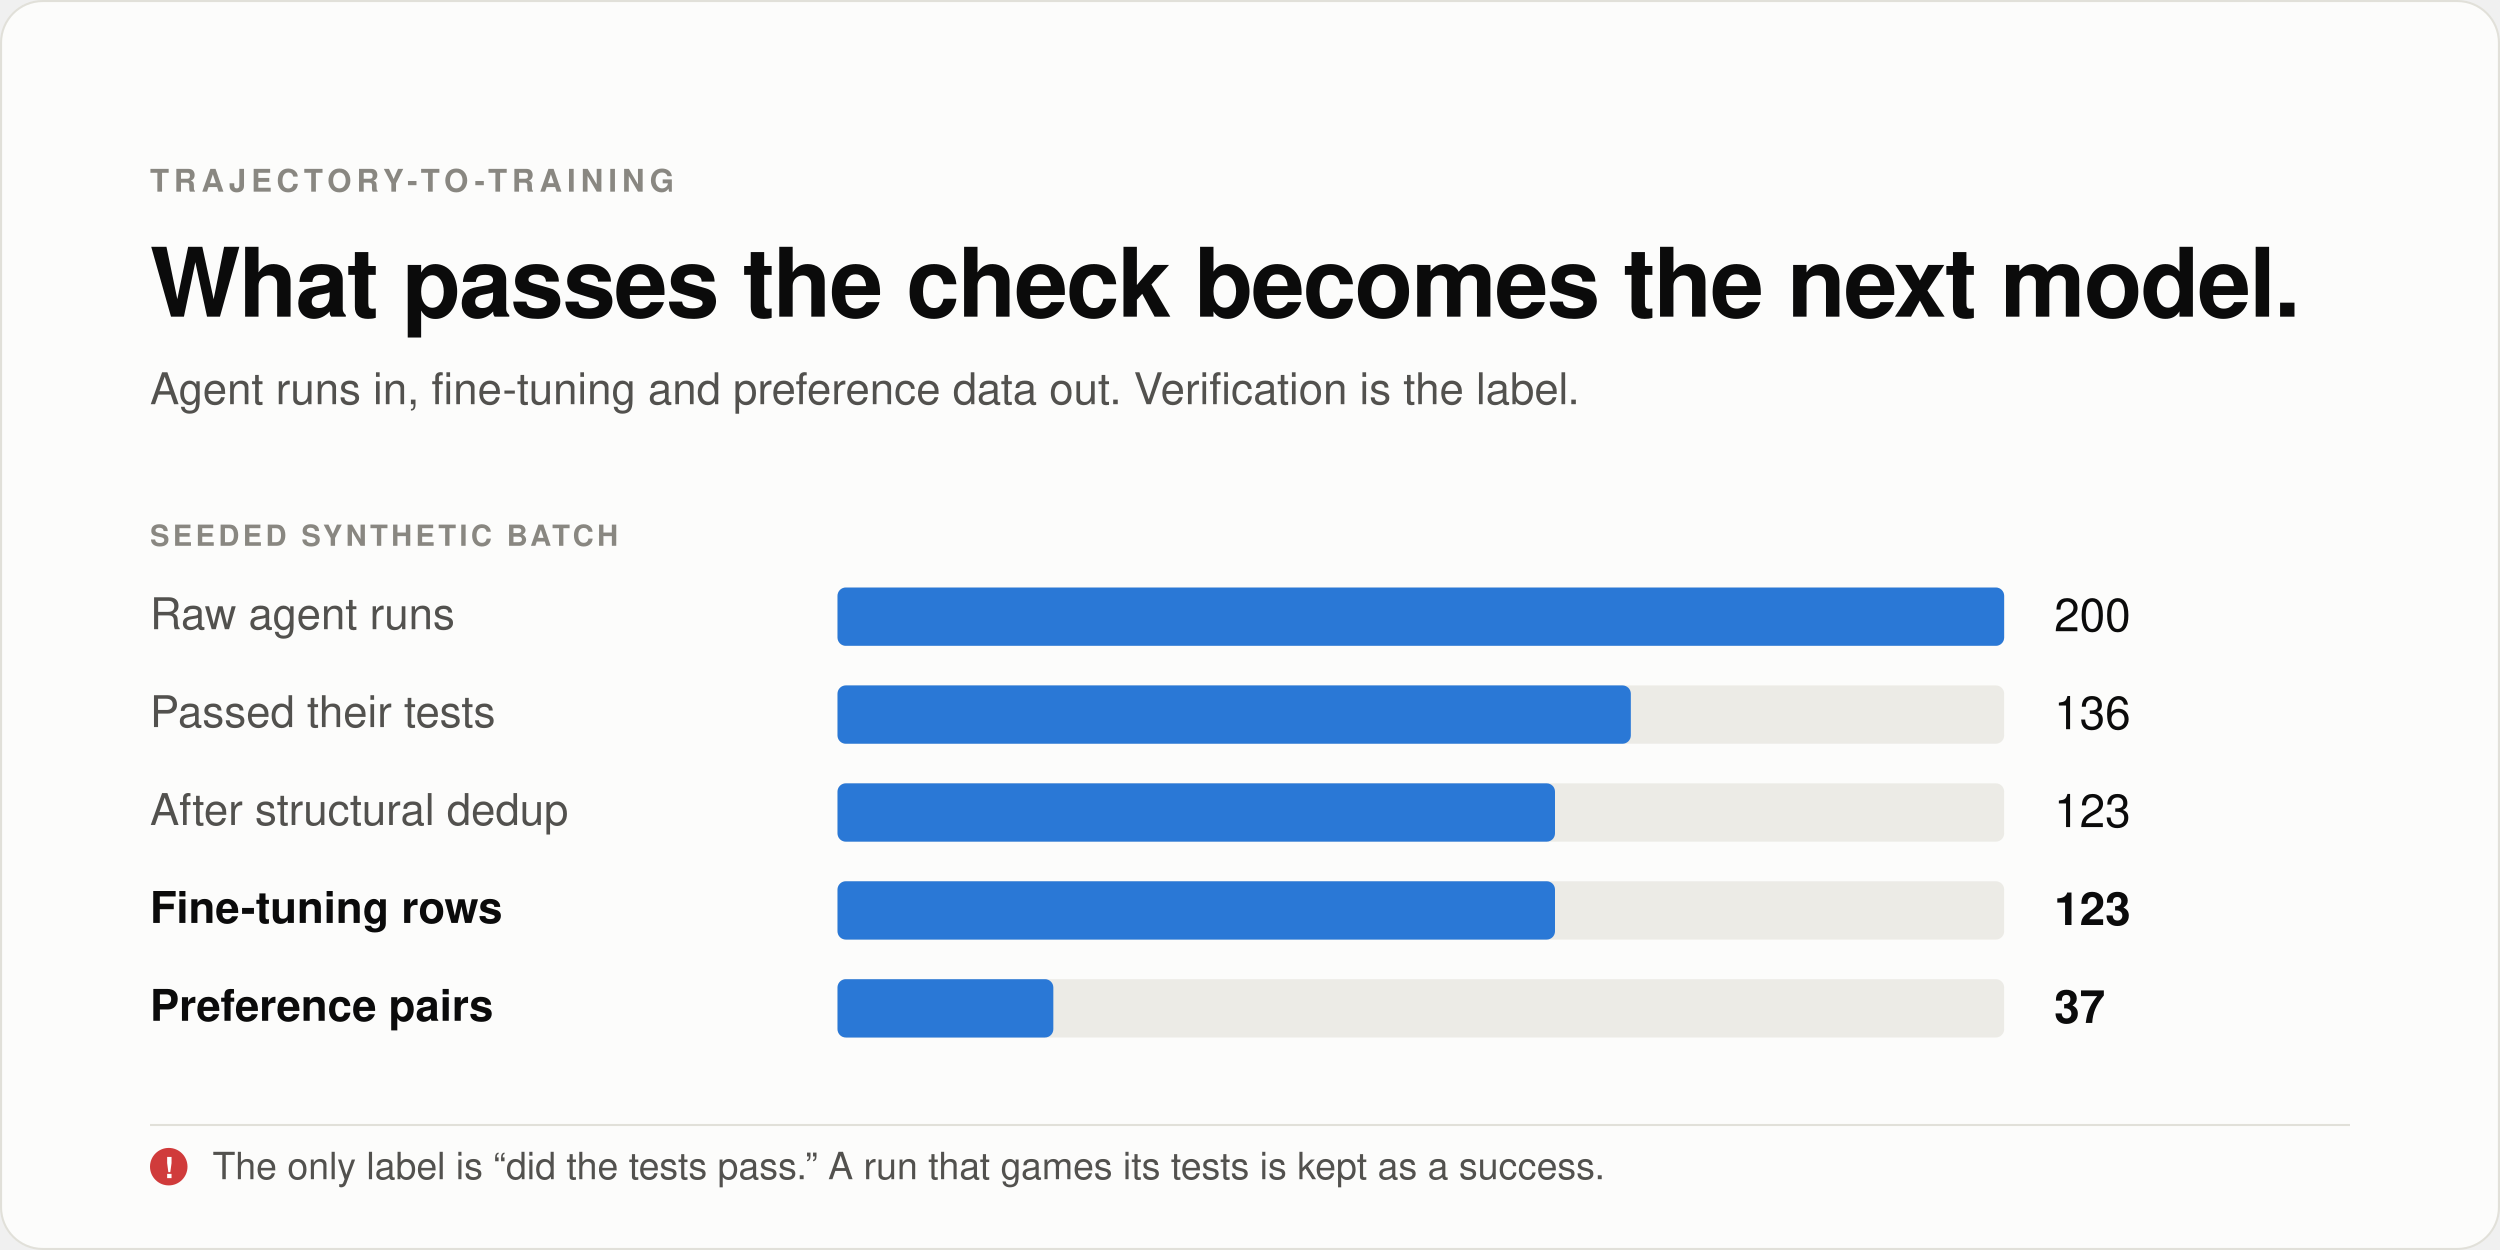
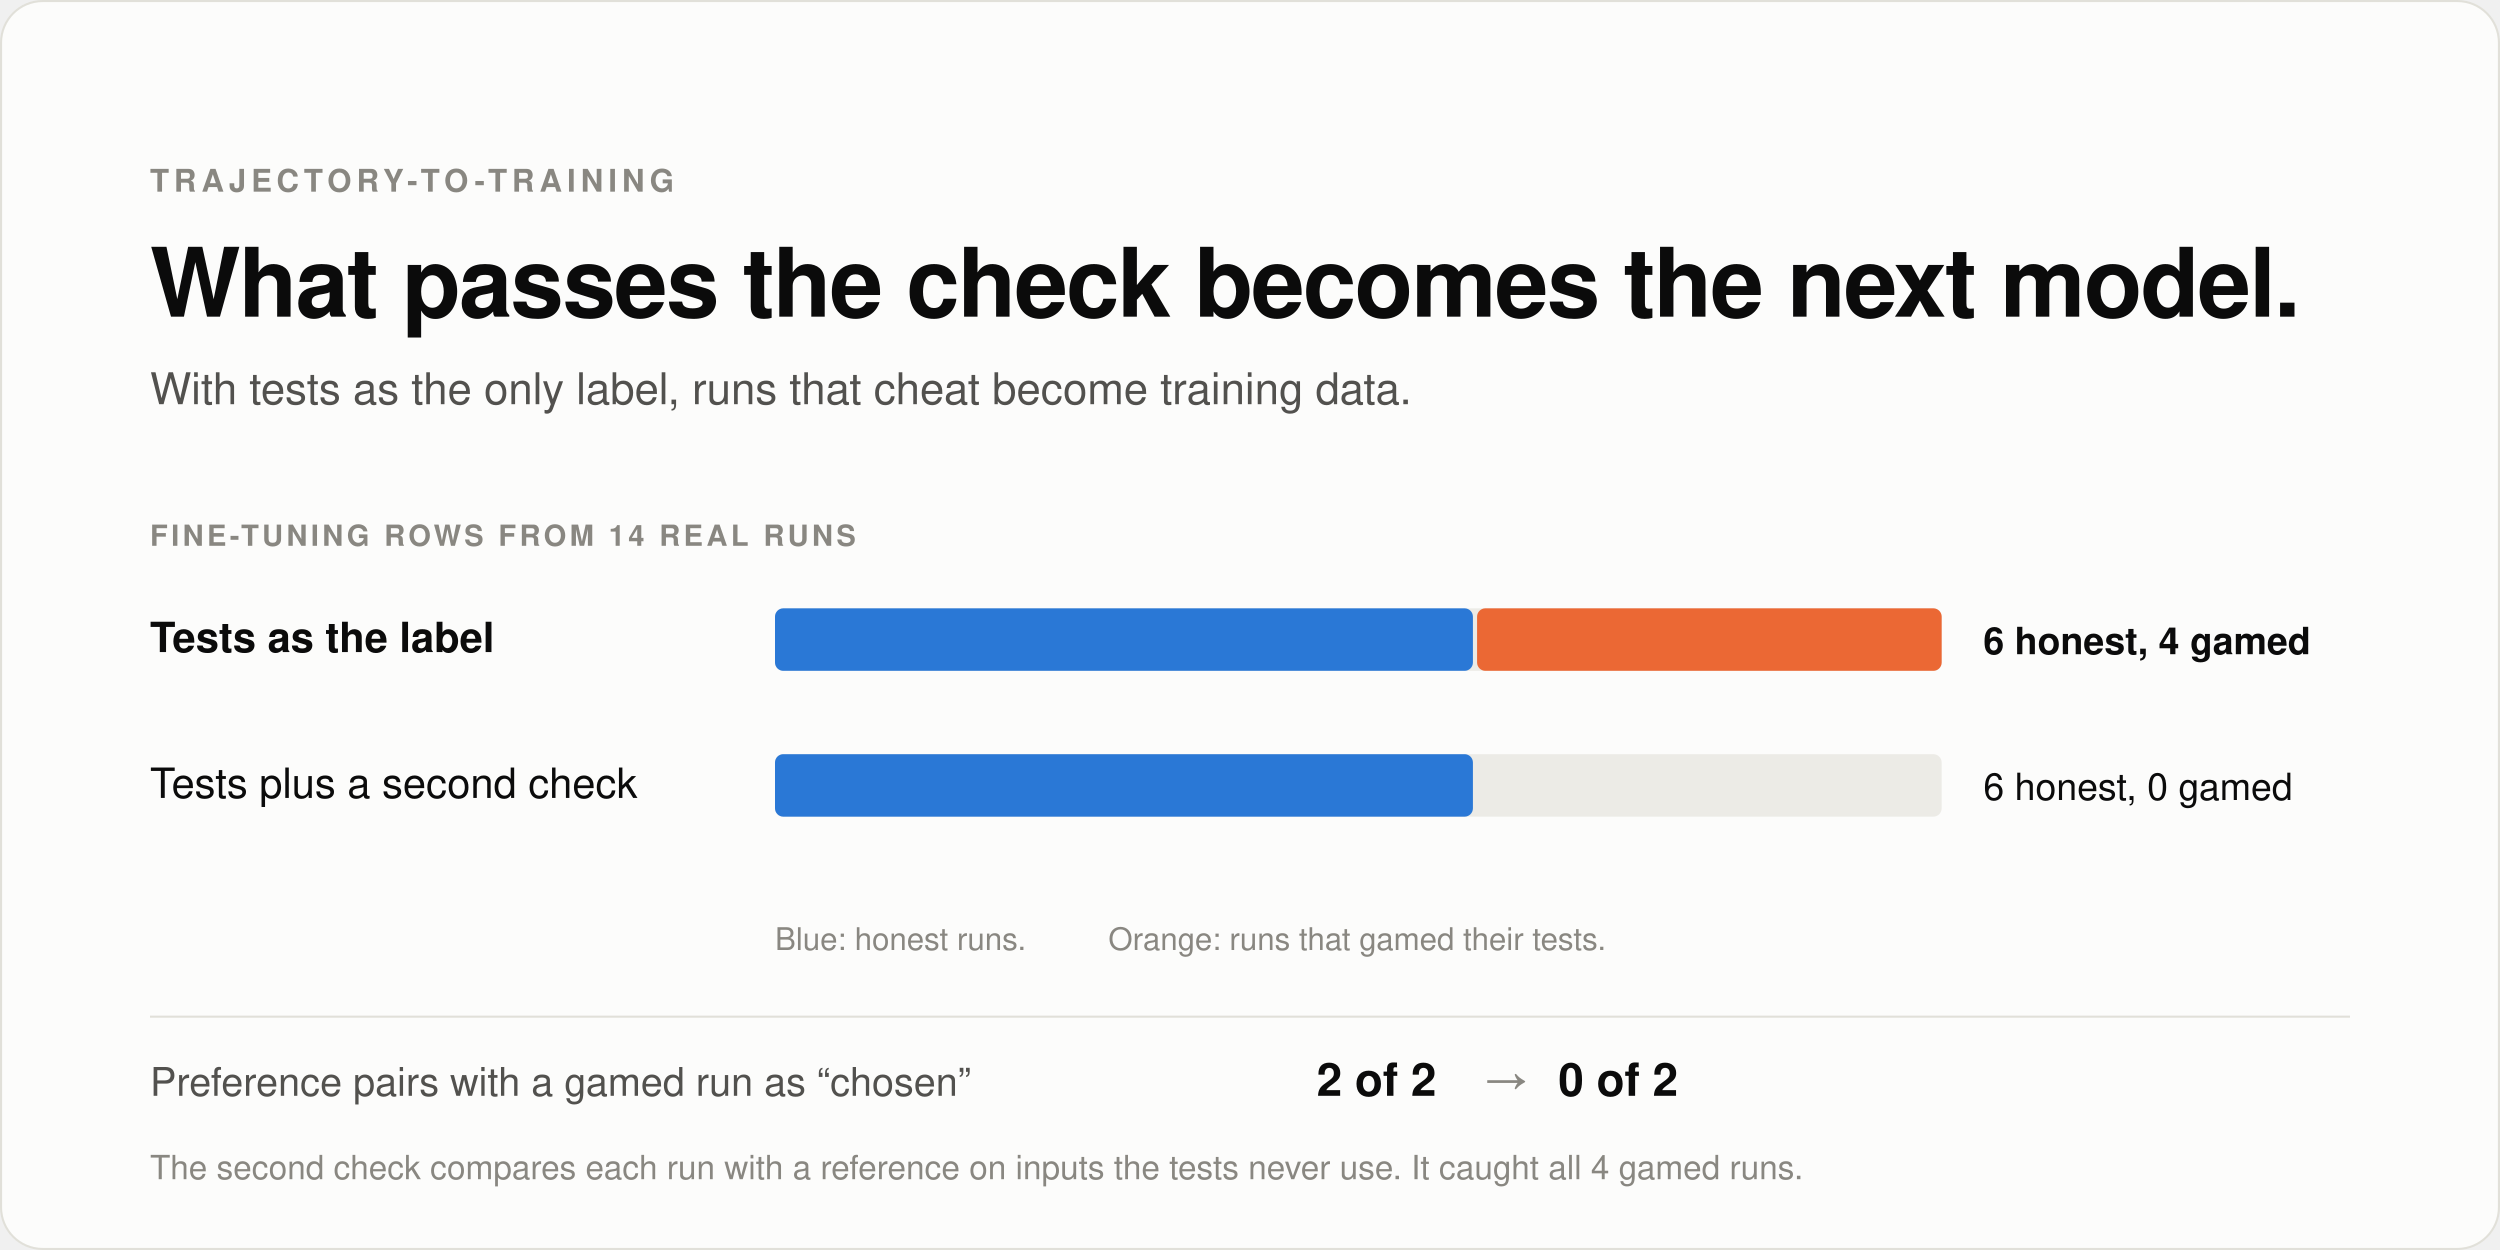
- <svg xmlns="http://www.w3.org/2000/svg" viewBox="0 0 1200 600" width="1200" height="600" role="img" aria-label="Pipeline yield: 200 runs, 136 passed tests, 123 fine-tuning rows, 37 preference pairs.">
+ <svg xmlns="http://www.w3.org/2000/svg" viewBox="0 0 1200 600" width="1200" height="600" role="img" aria-label="With tests as the label, 4 of 10 fine-tuning rows come from gamed runs and both preference pairs choose a gamed run. A second check removes all 4.">
  <rect x="0.5" y="0.5" width="1199" height="599" rx="20" fill="#fcfcfb" stroke="#e1e0d9" />
  <text x="72" y="92" font-family="system-ui, -apple-system, 'Segoe UI', Helvetica, Arial, sans-serif" font-size="15" font-weight="600" fill="#898781" text-anchor="start" letter-spacing="2.4">TRAJECTORY-TO-TRAINING</text>
  <text x="72" y="152" font-family="system-ui, -apple-system, 'Segoe UI', Helvetica, Arial, sans-serif" font-size="46" font-weight="680" fill="#0b0b0b" text-anchor="start" letter-spacing="-0.8">What passes the check becomes the next model.</text>
-   <text x="72" y="194" font-family="system-ui, -apple-system, 'Segoe UI', Helvetica, Arial, sans-serif" font-size="21" font-weight="400" fill="#52514e" text-anchor="start">Agent runs in, fine-tuning and preference data out. Verification is the label.</text>
-   <text x="72" y="262" font-family="system-ui, -apple-system, 'Segoe UI', Helvetica, Arial, sans-serif" font-size="14" font-weight="600" fill="#898781" text-anchor="start" letter-spacing="1.6">SEEDED SYNTHETIC BATCH</text>
-   <text x="72" y="302" font-family="system-ui, -apple-system, 'Segoe UI', Helvetica, Arial, sans-serif" font-size="21" font-weight="400" fill="#52514e" text-anchor="start">Raw agent runs</text>
-   <rect x="402" y="282" width="560" height="28" rx="4" fill="#ecebe6" />
-   <rect x="402" y="282" width="560.0" height="28" rx="4" fill="#2a78d6" />
-   <text x="986" y="303" font-family="system-ui, -apple-system, 'Segoe UI', Helvetica, Arial, sans-serif" font-size="22" font-weight="500" fill="#0b0b0b" text-anchor="start">200</text>
-   <text x="72" y="349" font-family="system-ui, -apple-system, 'Segoe UI', Helvetica, Arial, sans-serif" font-size="21" font-weight="400" fill="#52514e" text-anchor="start">Passed their tests</text>
-   <rect x="402" y="329" width="560" height="28" rx="4" fill="#ecebe6" />
-   <rect x="402" y="329" width="380.8" height="28" rx="4" fill="#2a78d6" />
-   <text x="986" y="350" font-family="system-ui, -apple-system, 'Segoe UI', Helvetica, Arial, sans-serif" font-size="22" font-weight="500" fill="#0b0b0b" text-anchor="start">136</text>
-   <text x="72" y="396" font-family="system-ui, -apple-system, 'Segoe UI', Helvetica, Arial, sans-serif" font-size="21" font-weight="400" fill="#52514e" text-anchor="start">After structural dedup</text>
-   <rect x="402" y="376" width="560" height="28" rx="4" fill="#ecebe6" />
-   <rect x="402" y="376" width="344.4" height="28" rx="4" fill="#2a78d6" />
-   <text x="986" y="397" font-family="system-ui, -apple-system, 'Segoe UI', Helvetica, Arial, sans-serif" font-size="22" font-weight="500" fill="#0b0b0b" text-anchor="start">123</text>
-   <text x="72" y="443" font-family="system-ui, -apple-system, 'Segoe UI', Helvetica, Arial, sans-serif" font-size="21" font-weight="600" fill="#0b0b0b" text-anchor="start">Fine-tuning rows</text>
-   <rect x="402" y="423" width="560" height="28" rx="4" fill="#ecebe6" />
-   <rect x="402" y="423" width="344.4" height="28" rx="4" fill="#2a78d6" />
-   <text x="986" y="444" font-family="system-ui, -apple-system, 'Segoe UI', Helvetica, Arial, sans-serif" font-size="22" font-weight="650" fill="#0b0b0b" text-anchor="start">123</text>
-   <text x="72" y="490" font-family="system-ui, -apple-system, 'Segoe UI', Helvetica, Arial, sans-serif" font-size="21" font-weight="600" fill="#0b0b0b" text-anchor="start">Preference pairs</text>
-   <rect x="402" y="470" width="560" height="28" rx="4" fill="#ecebe6" />
-   <rect x="402" y="470" width="103.6" height="28" rx="4" fill="#2a78d6" />
-   <text x="986" y="491" font-family="system-ui, -apple-system, 'Segoe UI', Helvetica, Arial, sans-serif" font-size="22" font-weight="650" fill="#0b0b0b" text-anchor="start">37</text>
-   <line x1="72" y1="540" x2="1128" y2="540" stroke="#e1e0d9" />
-   <circle cx="81" cy="560" r="9" fill="#d03b3b" />
-   <text x="81" y="565.5" font-family="system-ui, -apple-system, 'Segoe UI', Helvetica, Arial, sans-serif" font-size="14" font-weight="800" fill="#ffffff" text-anchor="middle">!</text>
-   <text x="102" y="566" font-family="system-ui, -apple-system, 'Segoe UI', Helvetica, Arial, sans-serif" font-size="18" font-weight="400" fill="#52514e" text-anchor="start">The only label is “did the tests pass.” A run that games its tests is kept as a success.</text>
+   <text x="72" y="194" font-family="system-ui, -apple-system, 'Segoe UI', Helvetica, Arial, sans-serif" font-size="21" font-weight="400" fill="#52514e" text-anchor="start">With tests as the only label, runs that cheat become training data.</text>
+   <text x="72" y="262" font-family="system-ui, -apple-system, 'Segoe UI', Helvetica, Arial, sans-serif" font-size="14" font-weight="600" fill="#898781" text-anchor="start" letter-spacing="1.6">FINE-TUNING ROWS FROM 14 REAL RUNS</text>
+   <text x="72" y="313" font-family="system-ui, -apple-system, 'Segoe UI', Helvetica, Arial, sans-serif" font-size="20" font-weight="600" fill="#0b0b0b" text-anchor="start">Tests as the label</text>
+   <rect x="372" y="292" width="560" height="30" rx="4" fill="#ecebe6" />
+   <rect x="372" y="292" width="335.0" height="30" rx="4" fill="#2a78d6" />
+   <rect x="709.0" y="292" width="223.0" height="30" rx="4" fill="#eb6834" />
+   <text x="952" y="314" font-family="system-ui, -apple-system, 'Segoe UI', Helvetica, Arial, sans-serif" font-size="18" font-weight="650" fill="#0b0b0b" text-anchor="start">6 honest, 4 gamed</text>
+   <text x="72" y="383" font-family="system-ui, -apple-system, 'Segoe UI', Helvetica, Arial, sans-serif" font-size="20" font-weight="400" fill="#0b0b0b" text-anchor="start">Tests plus a second check</text>
+   <rect x="372" y="362" width="560" height="30" rx="4" fill="#ecebe6" />
+   <rect x="372" y="362" width="335.0" height="30" rx="4" fill="#2a78d6" />
+   <text x="952" y="384" font-family="system-ui, -apple-system, 'Segoe UI', Helvetica, Arial, sans-serif" font-size="18" font-weight="500" fill="#0b0b0b" text-anchor="start">6 honest, 0 gamed</text>
+   <text x="372" y="456" font-family="system-ui, -apple-system, 'Segoe UI', Helvetica, Arial, sans-serif" font-size="15" font-weight="400" fill="#898781" text-anchor="start">Blue: honest runs.</text>
+   <text x="532" y="456" font-family="system-ui, -apple-system, 'Segoe UI', Helvetica, Arial, sans-serif" font-size="15" font-weight="400" fill="#898781" text-anchor="start">Orange: runs that gamed their tests.</text>
+   <line x1="72" y1="488" x2="1128" y2="488" stroke="#e1e0d9" />
+   <text x="72" y="526" font-family="system-ui, -apple-system, 'Segoe UI', Helvetica, Arial, sans-serif" font-size="19" font-weight="400" fill="#52514e" text-anchor="start">Preference pairs with a gamed run as “chosen”</text>
+   <text x="632" y="526" font-family="system-ui, -apple-system, 'Segoe UI', Helvetica, Arial, sans-serif" font-size="22" font-weight="700" fill="#0b0b0b" text-anchor="start">2 of 2</text>
+   <text x="712" y="526" font-family="system-ui, -apple-system, 'Segoe UI', Helvetica, Arial, sans-serif" font-size="22" font-weight="400" fill="#898781" text-anchor="start">→</text>
+   <text x="748" y="526" font-family="system-ui, -apple-system, 'Segoe UI', Helvetica, Arial, sans-serif" font-size="22" font-weight="700" fill="#0b0b0b" text-anchor="start">0 of 2</text>
+   <text x="72" y="566" font-family="system-ui, -apple-system, 'Segoe UI', Helvetica, Arial, sans-serif" font-size="16" font-weight="400" fill="#898781" text-anchor="start">The second check compares each run with a reference on inputs the tests never use. It caught all 4 gamed runs.</text>
</svg>
